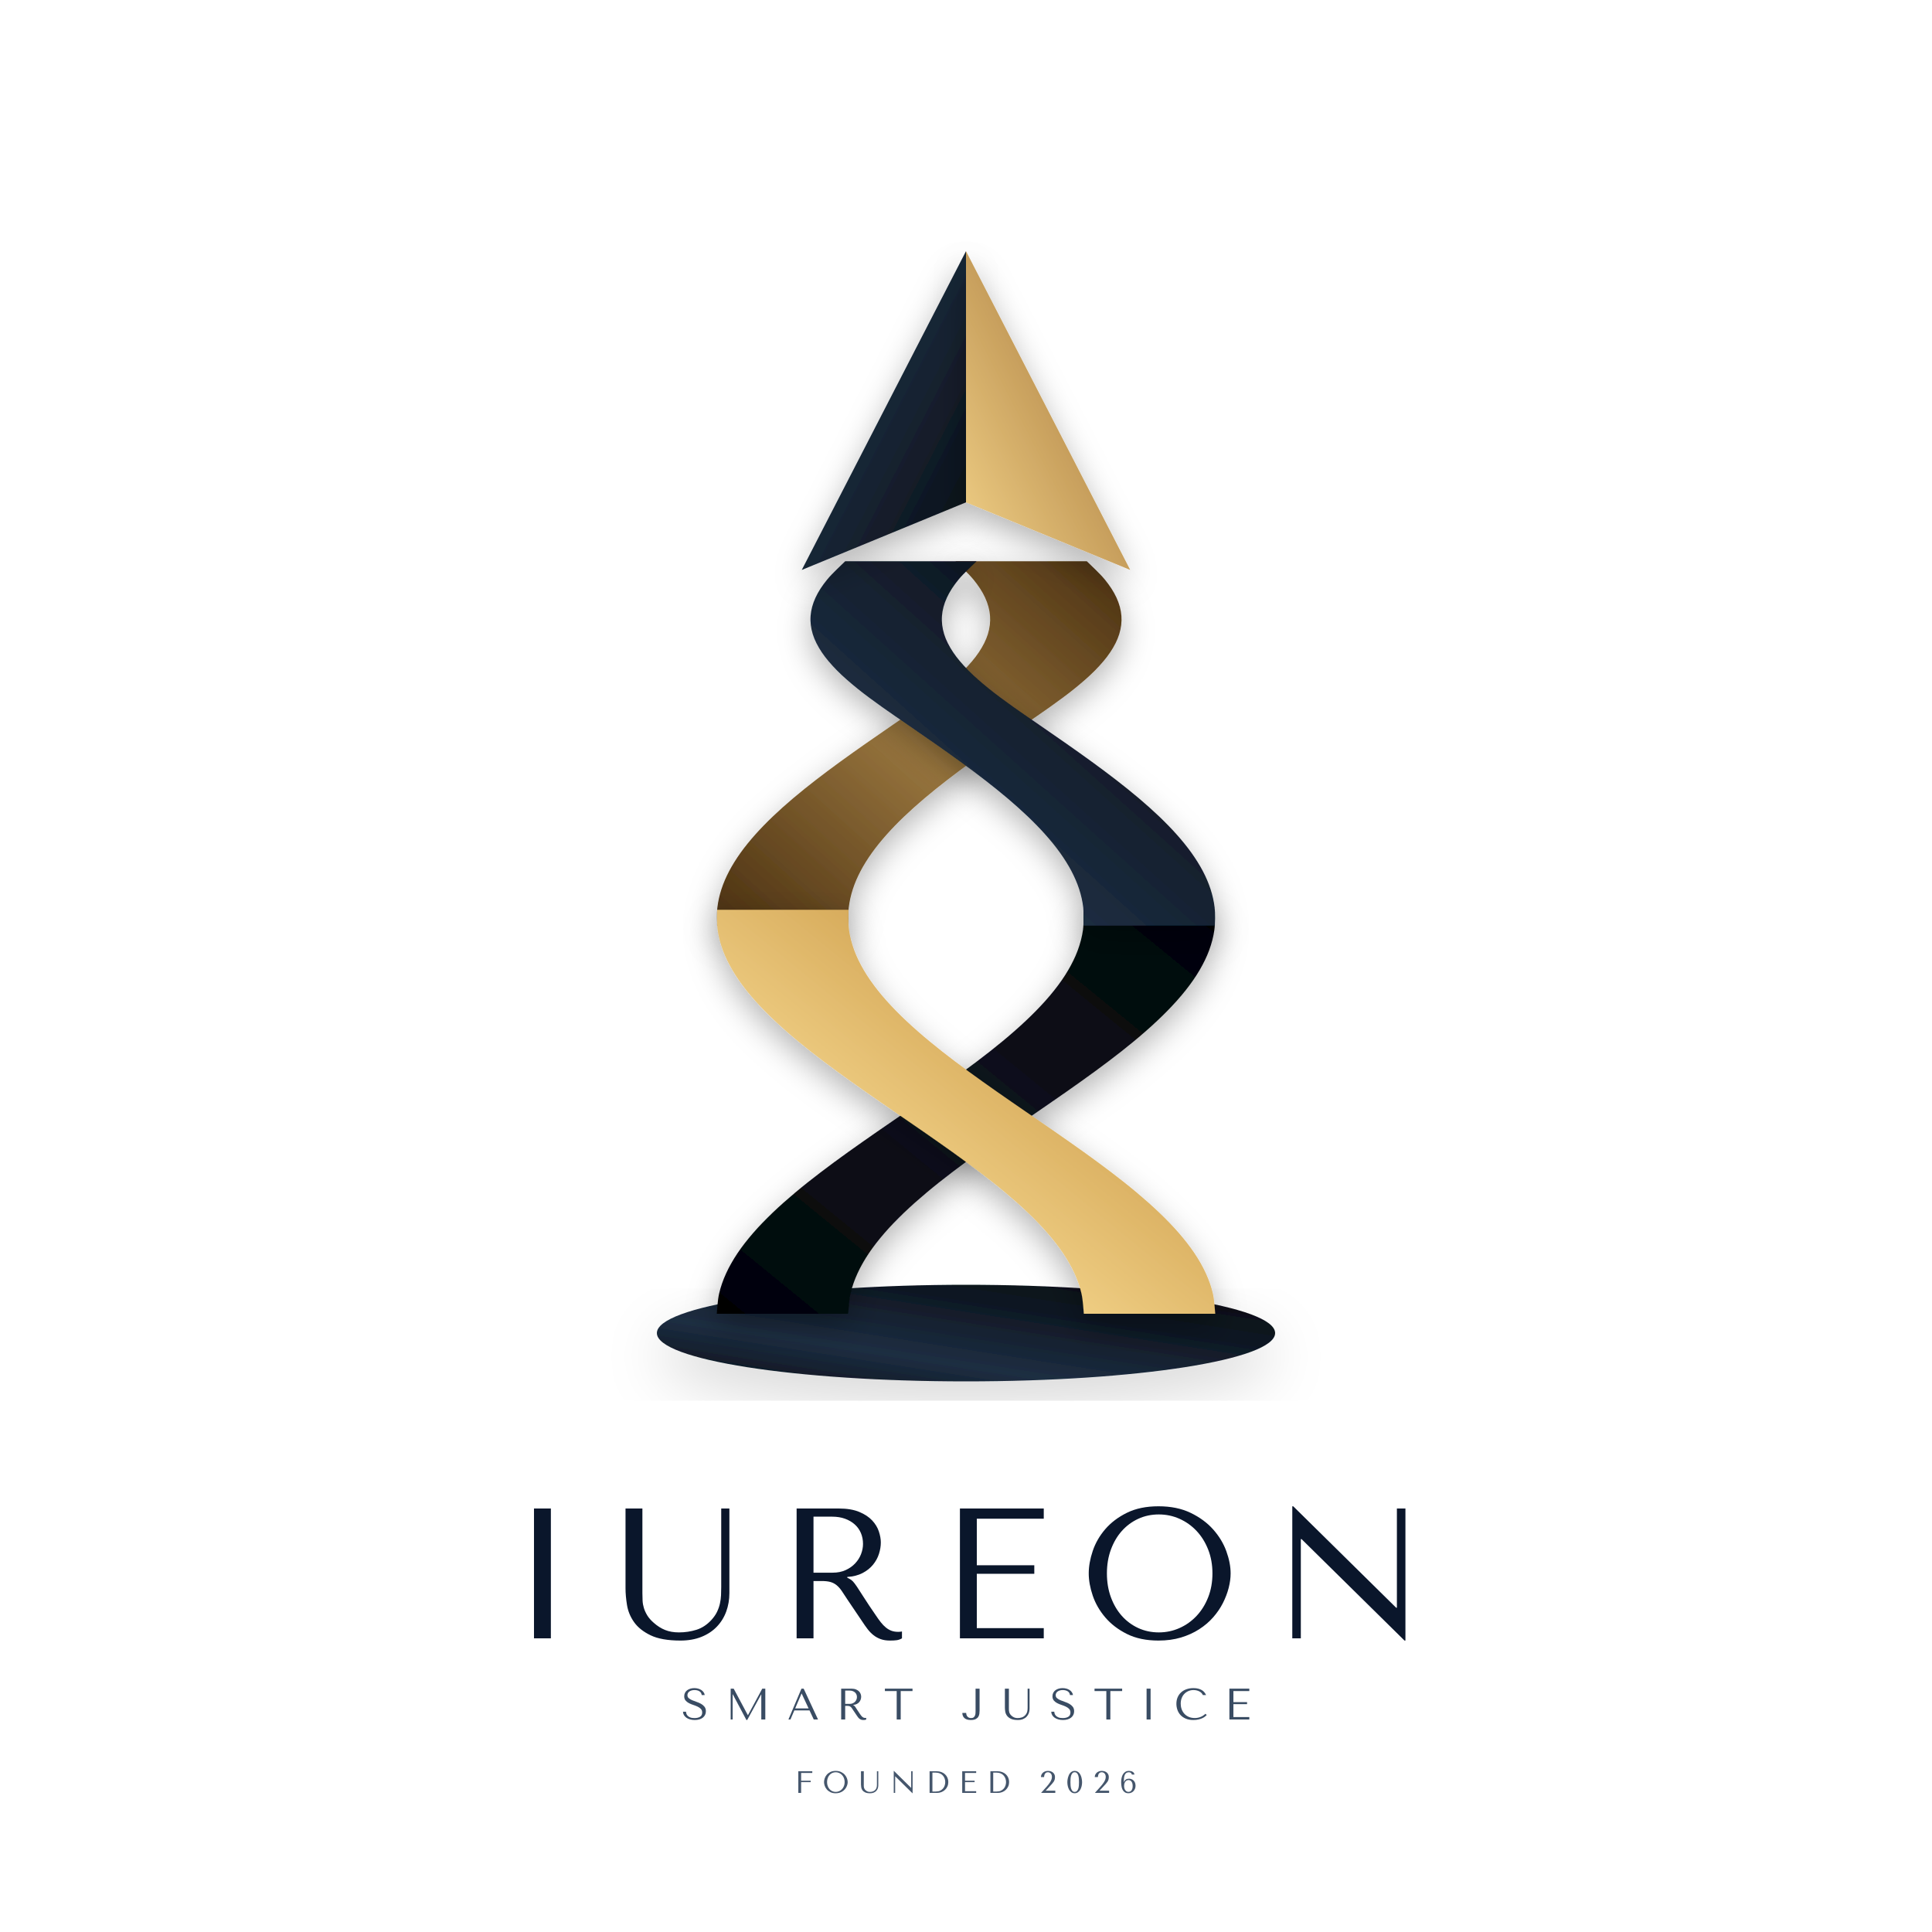
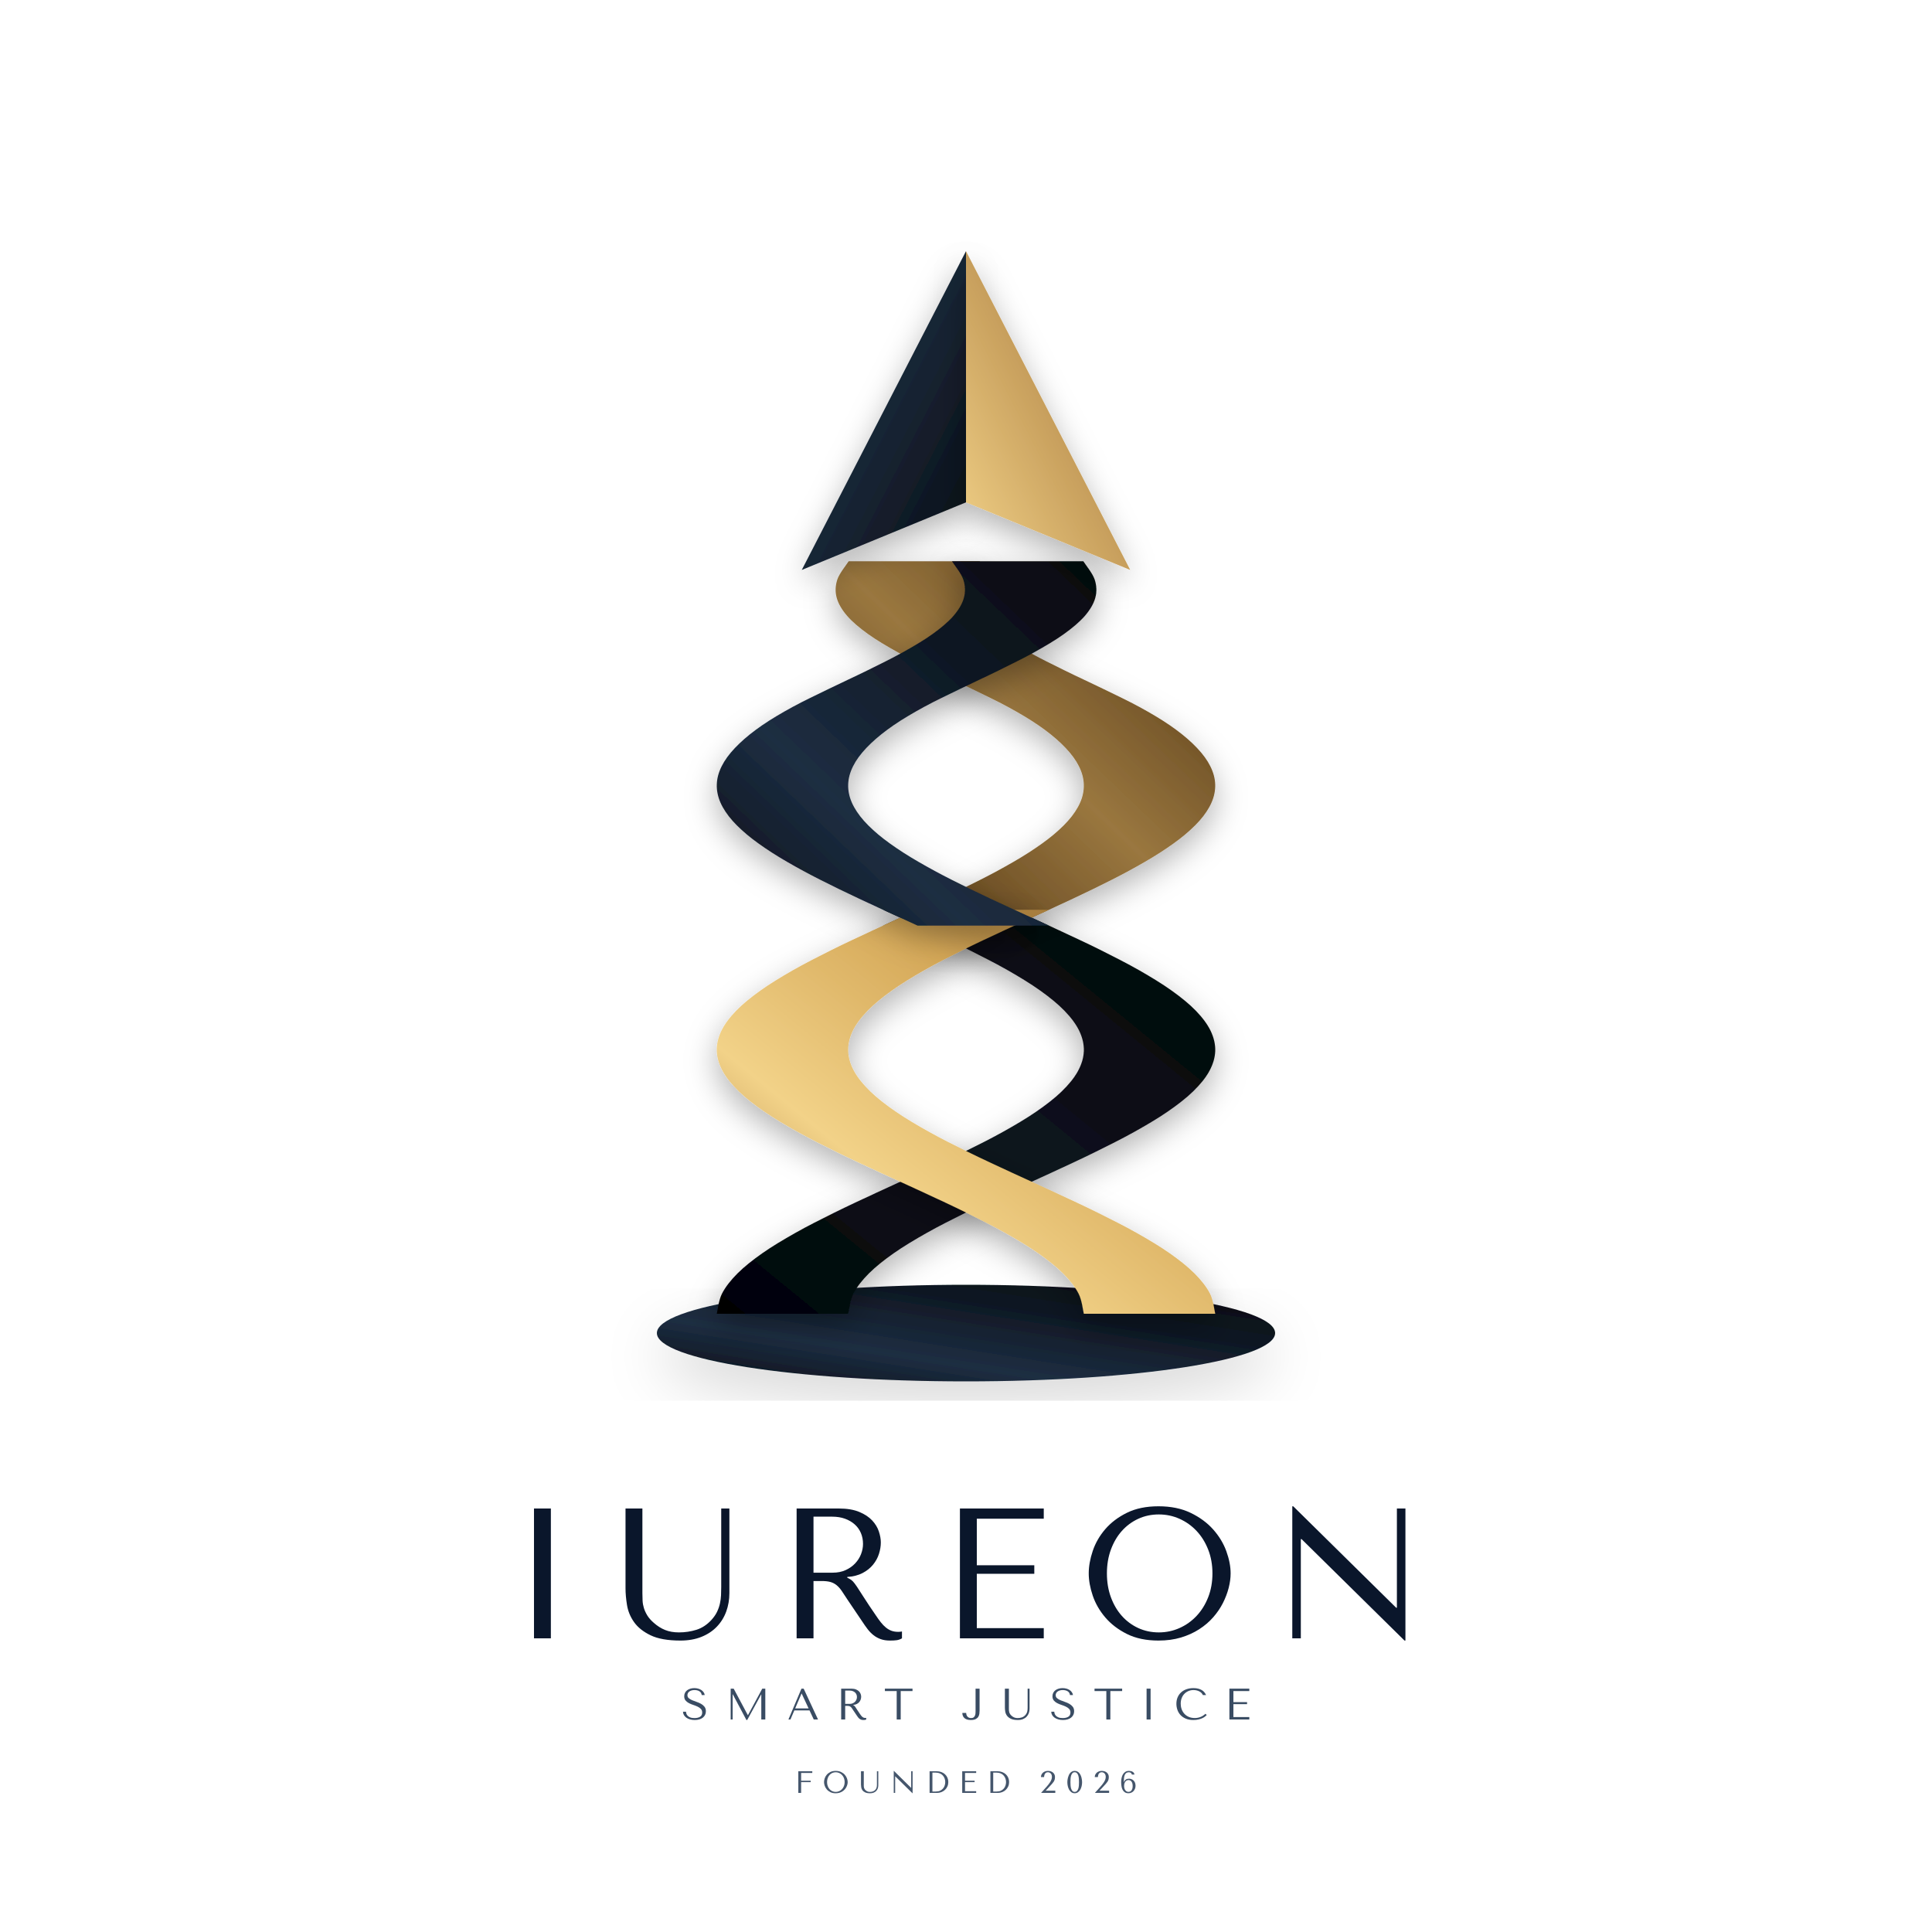
<svg xmlns="http://www.w3.org/2000/svg" viewBox="0 0 1000 1000" width="1000" height="1000" role="img" aria-label="Iureon">
  <defs>
    <linearGradient id="goldFront" x1="0%" y1="100%" x2="100%" y2="0%">
      <stop offset="0%" stop-color="#9C6B30" />
      <stop offset="33%" stop-color="#F2D288" />
      <stop offset="67%" stop-color="#D4A757" />
      <stop offset="100%" stop-color="#7A5222" />
    </linearGradient>
    <linearGradient id="goldBack" x1="0%" y1="100%" x2="100%" y2="0%">
      <stop offset="0%" stop-color="#4A3011" />
      <stop offset="50%" stop-color="#9A773F" />
      <stop offset="100%" stop-color="#4A3011" />
    </linearGradient>
    <linearGradient id="darkFront" x1="0%" y1="100%" x2="100%" y2="0%">
      <stop offset="0%" stop-color="#070C14" />
      <stop offset="33%" stop-color="#1D2E42" />
      <stop offset="67%" stop-color="#0F1824" />
      <stop offset="100%" stop-color="#05080D" />
    </linearGradient>
    <linearGradient id="darkBack" x1="0%" y1="100%" x2="100%" y2="0%">
      <stop offset="0%" stop-color="#020305" />
      <stop offset="50%" stop-color="#0C141F" />
      <stop offset="100%" stop-color="#020305" />
    </linearGradient>
    <linearGradient id="arrowDark" x1="100%" y1="100%" x2="0%" y2="0%">
      <stop offset="0%" stop-color="#070C14" />
      <stop offset="100%" stop-color="#2C4159" />
    </linearGradient>
    <linearGradient id="arrowGold" x1="0%" y1="100%" x2="100%" y2="0%">
      <stop offset="0%" stop-color="#F2D288" />
      <stop offset="100%" stop-color="#9C6B30" />
    </linearGradient>
    <filter id="sombra" x="-20%" y="-20%" width="140%" height="140%">
      <feDropShadow dx="0" dy="12" stdDeviation="15" flood-color="#000" flood-opacity="0.15" />
    </filter>
    <filter id="sombraChica" x="-20%" y="-20%" width="140%" height="140%">
      <feDropShadow dx="0" dy="6" stdDeviation="8" flood-color="#000" flood-opacity="0.3" />
    </filter>
  </defs>
  <ellipse cx="500" cy="690" rx="160" ry="25" fill="url(#darkFront)" filter="url(#sombra)" />
-   <path d="M 371 680 C 371.2 678.26, 371.41 673.03, 372.22 669.54 C 373.02 666.06, 374.24 662.58, 375.84 659.09 C 377.43 655.61, 379.43 652.12, 381.76 648.63 C 384.1 645.15, 386.83 641.66, 389.85 638.18 C 392.87 634.69, 396.26 631.21, 399.89 627.73 C 403.52 624.24, 407.48 620.75, 411.62 617.27 C 415.76 613.78, 420.19 610.3, 424.74 606.82 C 429.29 603.33, 434.08 599.85, 438.92 596.36 C 443.77 592.88, 448.79 589.39, 453.8 585.9 C 458.81 582.42, 463.93 578.94, 468.98 575.45 C 474.03 571.97, 479.13 568.48, 484.09 565 C 489.05 561.51, 494 558.02, 498.74 554.54 C 503.48 551.05, 508.15 547.57, 512.55 544.09 C 516.95 540.6, 521.21 537.12, 525.16 533.63 C 529.12 530.14, 532.86 526.66, 536.26 523.17 C 539.67 519.69, 542.8 516.21, 545.57 512.72 C 548.33 509.24, 550.78 505.75, 552.83 502.26 C 554.88 498.78, 556.58 495.3, 557.87 491.81 C 559.15 488.32, 560.06 484.84, 560.55 481.36 C 561.04 477.87, 560.77 472.64, 560.81 470.9 L 628.81 470.90  628.81 470.9 C 628.77 472.64, 629.04 477.87, 628.55 481.36 C 628.06 484.84, 627.15 488.32, 625.87 491.81 C 624.58 495.3, 622.88 498.78, 620.83 502.26 C 618.78 505.75, 616.33 509.24, 613.57 512.72 C 610.8 516.21, 607.67 519.69, 604.26 523.17 C 600.86 526.66, 597.12 530.14, 593.16 533.63 C 589.21 537.12, 584.95 540.6, 580.55 544.09 C 576.15 547.57, 571.48 551.05, 566.74 554.54 C 562 558.02, 557.05 561.51, 552.09 565 C 547.13 568.48, 542.03 571.97, 536.98 575.45 C 531.93 578.94, 526.81 582.42, 521.8 585.9 C 516.79 589.39, 511.77 592.88, 506.92 596.36 C 502.08 599.85, 497.29 603.33, 492.74 606.82 C 488.19 610.3, 483.76 613.78, 479.62 617.27 C 475.48 620.75, 471.52 624.24, 467.89 627.73 C 464.26 631.21, 460.87 634.69, 457.85 638.18 C 454.83 641.66, 452.1 645.15, 449.76 648.63 C 447.43 652.12, 445.43 655.61, 443.84 659.09 C 442.24 662.58, 441.02 666.06, 440.22 669.54 C 439.41 673.03, 439.2 678.26, 439 680 Z" fill="url(#darkBack)" filter="url(#sombraChica)" />
-   <path d="M 371.19 479.1 C 371.21 477.53, 370.94 472.81, 371.32 469.67 C 371.69 466.53, 372.4 463.38, 373.42 460.24 C 374.44 457.1, 375.8 453.95, 377.45 450.81 C 379.11 447.67, 381.09 444.52, 383.33 441.38 C 385.58 438.24, 388.14 435.09, 390.94 431.95 C 393.73 428.81, 396.82 425.66, 400.1 422.52 C 403.39 419.38, 406.94 416.23, 410.64 413.09 C 414.35 409.95, 418.29 406.8, 422.34 403.66 C 426.39 400.52, 430.64 397.37, 434.95 394.23 C 439.26 391.09, 443.72 387.94, 448.2 384.8 C 452.68 381.66, 457.28 378.51, 461.82 375.37 C 466.36 372.23, 471.07 369.08, 475.45 365.94 C 479.82 362.8, 484.19 359.65, 488.07 356.51 C 491.94 353.37, 495.61 350.22, 498.71 347.08 C 501.8 343.94, 504.53 340.79, 506.63 337.65 C 508.73 334.51, 510.35 331.36, 511.32 328.22 C 512.28 325.08, 512.68 321.93, 512.44 318.79 C 512.21 315.65, 511.34 312.5, 509.9 309.36 C 508.47 306.22, 506.39 303.07, 503.82 299.93 C 501.26 296.79, 496.07 292.07, 494.52 290.5 L 562.52 290.50  562.52 290.5 C 564.07 292.07, 569.26 296.79, 571.82 299.93 C 574.39 303.07, 576.47 306.22, 577.9 309.36 C 579.34 312.5, 580.21 315.65, 580.44 318.79 C 580.68 321.93, 580.28 325.08, 579.32 328.22 C 578.35 331.36, 576.73 334.51, 574.63 337.65 C 572.53 340.79, 569.8 343.94, 566.71 347.08 C 563.61 350.22, 559.94 353.37, 556.07 356.51 C 552.19 359.65, 547.82 362.8, 543.45 365.94 C 539.07 369.08, 534.36 372.23, 529.82 375.37 C 525.28 378.51, 520.68 381.66, 516.2 384.8 C 511.72 387.94, 507.26 391.09, 502.95 394.23 C 498.64 397.37, 494.39 400.52, 490.34 403.66 C 486.29 406.8, 482.35 409.95, 478.64 413.09 C 474.94 416.23, 471.39 419.38, 468.1 422.52 C 464.82 425.66, 461.73 428.81, 458.94 431.95 C 456.14 435.09, 453.58 438.24, 451.33 441.38 C 449.09 444.52, 447.11 447.67, 445.45 450.81 C 443.8 453.95, 442.44 457.1, 441.42 460.24 C 440.4 463.38, 439.69 466.53, 439.32 469.67 C 438.94 472.81, 439.21 477.53, 439.19 479.1 Z" fill="url(#goldBack)" filter="url(#sombraChica)" />
-   <path d="M 561 680 C 560.8 678.26, 560.59 673.03, 559.78 669.54 C 558.98 666.06, 557.76 662.58, 556.16 659.09 C 554.57 655.61, 552.57 652.12, 550.24 648.63 C 547.9 645.15, 545.17 641.66, 542.15 638.18 C 539.13 634.69, 535.74 631.21, 532.11 627.73 C 528.48 624.24, 524.52 620.75, 520.38 617.27 C 516.24 613.78, 511.81 610.3, 507.26 606.82 C 502.71 603.33, 497.92 599.85, 493.08 596.36 C 488.23 592.88, 483.21 589.39, 478.2 585.9 C 473.19 582.42, 468.07 578.94, 463.02 575.45 C 457.97 571.97, 452.87 568.48, 447.91 565 C 442.95 561.51, 438 558.02, 433.26 554.54 C 428.52 551.05, 423.85 547.57, 419.45 544.09 C 415.05 540.6, 410.79 537.12, 406.84 533.63 C 402.88 530.14, 399.14 526.66, 395.74 523.17 C 392.33 519.69, 389.2 516.21, 386.43 512.72 C 383.67 509.24, 381.22 505.75, 379.17 502.26 C 377.12 498.78, 375.42 495.3, 374.13 491.81 C 372.85 488.32, 371.94 484.84, 371.45 481.36 C 370.96 477.87, 371.23 472.64, 371.19 470.9 L 439.19 470.90  439.19 470.9 C 439.23 472.64, 438.96 477.87, 439.45 481.36 C 439.94 484.84, 440.85 488.32, 442.13 491.81 C 443.42 495.3, 445.12 498.78, 447.17 502.26 C 449.22 505.75, 451.67 509.24, 454.43 512.72 C 457.2 516.21, 460.33 519.69, 463.74 523.17 C 467.14 526.66, 470.88 530.14, 474.84 533.63 C 478.79 537.12, 483.05 540.6, 487.45 544.09 C 491.85 547.57, 496.52 551.05, 501.26 554.54 C 506 558.02, 510.95 561.51, 515.91 565 C 520.87 568.48, 525.97 571.97, 531.02 575.45 C 536.07 578.94, 541.19 582.42, 546.2 585.9 C 551.21 589.39, 556.23 592.88, 561.08 596.36 C 565.92 599.85, 570.71 603.33, 575.26 606.82 C 579.81 610.3, 584.24 613.78, 588.38 617.27 C 592.52 620.75, 596.48 624.24, 600.11 627.73 C 603.74 631.21, 607.13 634.69, 610.15 638.18 C 613.17 641.66, 615.9 645.15, 618.24 648.63 C 620.57 652.12, 622.57 655.61, 624.16 659.09 C 625.76 662.58, 626.98 666.06, 627.78 669.54 C 628.59 673.03, 628.8 678.26, 629 680 Z" fill="url(#goldFront)" filter="url(#sombraChica)" />
-   <path d="M 560.81 479.1 C 560.79 477.53, 561.06 472.81, 560.68 469.67 C 560.31 466.53, 559.6 463.38, 558.58 460.24 C 557.56 457.1, 556.2 453.95, 554.55 450.81 C 552.89 447.67, 550.91 444.52, 548.67 441.38 C 546.42 438.24, 543.86 435.09, 541.06 431.95 C 538.27 428.81, 535.18 425.66, 531.9 422.52 C 528.61 419.38, 525.06 416.23, 521.36 413.09 C 517.65 409.95, 513.71 406.8, 509.66 403.66 C 505.61 400.52, 501.36 397.37, 497.05 394.23 C 492.74 391.09, 488.28 387.94, 483.8 384.8 C 479.32 381.66, 474.72 378.51, 470.18 375.37 C 465.64 372.23, 460.93 369.08, 456.55 365.94 C 452.18 362.8, 447.81 359.65, 443.93 356.51 C 440.06 353.37, 436.39 350.22, 433.29 347.08 C 430.2 343.94, 427.47 340.79, 425.37 337.65 C 423.27 334.51, 421.65 331.36, 420.68 328.22 C 419.72 325.08, 419.32 321.93, 419.56 318.79 C 419.79 315.65, 420.66 312.5, 422.1 309.36 C 423.53 306.22, 425.61 303.07, 428.18 299.93 C 430.74 296.79, 435.93 292.07, 437.48 290.5 L 505.48 290.50  505.48 290.5 C 503.93 292.07, 498.74 296.79, 496.18 299.93 C 493.61 303.07, 491.53 306.22, 490.1 309.36 C 488.66 312.5, 487.79 315.65, 487.56 318.79 C 487.32 321.93, 487.72 325.08, 488.68 328.22 C 489.65 331.36, 491.27 334.51, 493.37 337.65 C 495.47 340.79, 498.2 343.94, 501.29 347.08 C 504.39 350.22, 508.06 353.37, 511.93 356.51 C 515.81 359.65, 520.18 362.8, 524.55 365.94 C 528.93 369.08, 533.64 372.23, 538.18 375.37 C 542.72 378.51, 547.32 381.66, 551.8 384.8 C 556.28 387.94, 560.74 391.09, 565.05 394.23 C 569.36 397.37, 573.61 400.52, 577.66 403.66 C 581.71 406.8, 585.65 409.95, 589.36 413.09 C 593.06 416.23, 596.61 419.38, 599.9 422.52 C 603.18 425.66, 606.27 428.81, 609.06 431.95 C 611.86 435.09, 614.42 438.24, 616.67 441.38 C 618.91 444.52, 620.89 447.67, 622.55 450.81 C 624.2 453.95, 625.56 457.1, 626.58 460.24 C 627.6 463.38, 628.31 466.53, 628.68 469.67 C 629.06 472.81, 628.79 477.53, 628.81 479.1 Z" fill="url(#darkFront)" filter="url(#sombraChica)" />
+   <path d="M 371 680 C 371.46 678.26, 371.94 673.03, 373.73 669.54 C 375.52 666.06, 378.28 662.58, 381.76 659.09 C 385.25 655.61, 389.67 652.12, 394.64 648.63 C 399.62 645.15, 405.44 641.66, 411.62 638.18 C 417.8 634.69, 424.69 631.21, 431.72 627.73 C 438.75 624.24, 446.32 620.75, 453.8 617.27 C 461.27 613.78, 469.08 610.3, 476.57 606.82 C 484.06 603.33, 491.67 599.85, 498.74 596.36 C 505.82 592.88, 512.77 589.39, 519.03 585.9 C 525.28 582.42, 531.19 578.94, 536.26 575.45 C 541.34 571.97, 545.86 568.48, 549.46 565 C 553.06 561.51, 555.94 558.02, 557.87 554.54 C 559.79 551.05, 560.86 547.57, 560.99 544.09 C 561.12 540.6, 560.31 537.12, 558.65 533.63 C 556.98 530.14, 554.35 526.66, 550.98 523.17 C 547.61 519.69, 543.31 516.21, 538.43 512.72 C 533.55 509.24, 527.82 505.75, 521.72 502.26 C 515.61 498.78, 508.78 495.3, 501.8 491.81 C 494.82 488.32, 487.29 484.84, 479.83 481.36 C 472.37 477.87, 460.85 472.64, 457.06 470.9 L 525.06 470.90  525.06 470.9 C 528.85 472.64, 540.37 477.87, 547.83 481.36 C 555.29 484.84, 562.82 488.32, 569.8 491.81 C 576.78 495.3, 583.61 498.78, 589.72 502.26 C 595.82 505.75, 601.55 509.24, 606.43 512.72 C 611.31 516.21, 615.61 519.69, 618.98 523.17 C 622.35 526.66, 624.98 530.14, 626.65 533.63 C 628.31 537.12, 629.12 540.6, 628.99 544.09 C 628.86 547.57, 627.79 551.05, 625.87 554.54 C 623.94 558.02, 621.06 561.51, 617.46 565 C 613.86 568.48, 609.34 571.97, 604.26 575.45 C 599.19 578.94, 593.28 582.42, 587.03 585.9 C 580.77 589.39, 573.82 592.88, 566.74 596.36 C 559.67 599.85, 552.06 603.33, 544.57 606.82 C 537.08 610.3, 529.27 613.78, 521.8 617.27 C 514.32 620.75, 506.75 624.24, 499.72 627.73 C 492.69 631.21, 485.8 634.69, 479.62 638.18 C 473.44 641.66, 467.62 645.15, 462.64 648.63 C 457.67 652.12, 453.25 655.61, 449.76 659.09 C 446.28 662.58, 443.52 666.06, 441.73 669.54 C 439.94 673.03, 439.46 678.26, 439 680 Z" fill="url(#darkBack)" filter="url(#sombraChica)" />
+   <path d="M 457.06 479.1 C 460.48 477.53, 470.85 472.81, 477.61 469.67 C 484.37 466.53, 491.2 463.38, 497.62 460.24 C 504.04 457.1, 510.36 453.95, 516.15 450.81 C 521.93 447.67, 527.45 444.52, 532.33 441.38 C 537.2 438.24, 541.66 435.09, 545.4 431.95 C 549.14 428.81, 552.33 425.66, 554.76 422.52 C 557.19 419.38, 558.96 416.23, 559.97 413.09 C 560.97 409.95, 561.24 406.8, 560.77 403.66 C 560.3 400.52, 559.06 397.37, 557.14 394.23 C 555.22 391.09, 552.53 387.94, 549.25 384.8 C 545.97 381.66, 542.03 378.51, 537.46 375.37 C 532.88 372.23, 527.55 369.08, 521.8 365.94 C 516.04 362.8, 509.34 359.65, 502.91 356.51 C 496.48 353.37, 489.56 350.22, 483.2 347.08 C 476.84 343.94, 470.38 340.79, 464.75 337.65 C 459.11 334.51, 453.74 331.36, 449.37 328.22 C 444.99 325.08, 441.21 321.93, 438.49 318.79 C 435.78 315.65, 433.91 312.5, 433.06 309.36 C 432.21 306.22, 432.38 303.07, 433.41 299.93 C 434.45 296.79, 438.3 292.07, 439.28 290.5 L 507.28 290.50  507.28 290.5 C 506.3 292.07, 502.45 296.79, 501.41 299.93 C 500.38 303.07, 500.21 306.22, 501.06 309.36 C 501.91 312.5, 503.78 315.65, 506.49 318.79 C 509.21 321.93, 512.99 325.08, 517.37 328.22 C 521.74 331.36, 527.11 334.51, 532.75 337.65 C 538.38 340.79, 544.84 343.94, 551.2 347.08 C 557.56 350.22, 564.48 353.37, 570.91 356.51 C 577.34 359.65, 584.04 362.8, 589.8 365.94 C 595.55 369.08, 600.88 372.23, 605.46 375.37 C 610.03 378.51, 613.97 381.66, 617.25 384.8 C 620.53 387.94, 623.22 391.09, 625.14 394.23 C 627.06 397.37, 628.3 400.52, 628.77 403.66 C 629.24 406.8, 628.97 409.95, 627.97 413.09 C 626.96 416.23, 625.19 419.38, 622.76 422.52 C 620.33 425.66, 617.14 428.81, 613.4 431.95 C 609.66 435.09, 605.2 438.24, 600.33 441.38 C 595.45 444.52, 589.93 447.67, 584.15 450.81 C 578.36 453.95, 572.04 457.1, 565.62 460.24 C 559.2 463.38, 552.37 466.53, 545.61 469.67 C 538.85 472.81, 528.48 477.53, 525.06 479.1 Z" fill="url(#goldBack)" filter="url(#sombraChica)" />
+   <path d="M 561 680 C 560.54 678.26, 560.06 673.03, 558.27 669.54 C 556.48 666.06, 553.72 662.58, 550.24 659.09 C 546.75 655.61, 542.33 652.12, 537.36 648.63 C 532.38 645.15, 526.56 641.66, 520.38 638.18 C 514.2 634.69, 507.31 631.21, 500.28 627.73 C 493.25 624.24, 485.68 620.75, 478.2 617.27 C 470.73 613.78, 462.92 610.3, 455.43 606.82 C 447.94 603.33, 440.33 599.85, 433.26 596.36 C 426.18 592.88, 419.23 589.39, 412.97 585.9 C 406.72 582.42, 400.81 578.94, 395.74 575.45 C 390.66 571.97, 386.14 568.48, 382.54 565 C 378.94 561.51, 376.06 558.02, 374.13 554.54 C 372.21 551.05, 371.14 547.57, 371.01 544.09 C 370.88 540.6, 371.69 537.12, 373.35 533.63 C 375.02 530.14, 377.65 526.66, 381.02 523.17 C 384.39 519.69, 388.69 516.21, 393.57 512.72 C 398.45 509.24, 404.18 505.75, 410.28 502.26 C 416.39 498.78, 423.22 495.3, 430.2 491.81 C 437.18 488.32, 444.71 484.84, 452.17 481.36 C 459.63 477.87, 471.15 472.64, 474.94 470.9 L 542.94 470.90  542.94 470.9 C 539.15 472.64, 527.63 477.87, 520.17 481.36 C 512.71 484.84, 505.18 488.32, 498.2 491.81 C 491.22 495.3, 484.39 498.78, 478.28 502.26 C 472.18 505.75, 466.45 509.24, 461.57 512.72 C 456.69 516.21, 452.39 519.69, 449.02 523.17 C 445.65 526.66, 443.02 530.14, 441.35 533.63 C 439.69 537.12, 438.88 540.6, 439.01 544.09 C 439.14 547.57, 440.21 551.05, 442.13 554.54 C 444.06 558.02, 446.94 561.51, 450.54 565 C 454.14 568.48, 458.66 571.97, 463.74 575.45 C 468.81 578.94, 474.72 582.42, 480.97 585.9 C 487.23 589.39, 494.18 592.88, 501.26 596.36 C 508.33 599.85, 515.94 603.33, 523.43 606.82 C 530.92 610.3, 538.73 613.78, 546.2 617.27 C 553.68 620.75, 561.25 624.24, 568.28 627.73 C 575.31 631.21, 582.2 634.69, 588.38 638.18 C 594.56 641.66, 600.38 645.15, 605.36 648.63 C 610.33 652.12, 614.75 655.61, 618.24 659.09 C 621.72 662.58, 624.48 666.06, 626.27 669.54 C 628.06 673.03, 628.54 678.26, 629 680 Z" fill="url(#goldFront)" filter="url(#sombraChica)" />
+   <path d="M 474.94 479.1 C 471.52 477.53, 461.15 472.81, 454.39 469.67 C 447.63 466.53, 440.8 463.38, 434.38 460.24 C 427.96 457.1, 421.64 453.95, 415.85 450.81 C 410.07 447.67, 404.55 444.52, 399.67 441.38 C 394.8 438.24, 390.34 435.09, 386.6 431.95 C 382.86 428.81, 379.67 425.66, 377.24 422.52 C 374.81 419.38, 373.04 416.23, 372.03 413.09 C 371.03 409.95, 370.76 406.8, 371.23 403.66 C 371.7 400.52, 372.94 397.37, 374.86 394.23 C 376.78 391.09, 379.47 387.94, 382.75 384.8 C 386.03 381.66, 389.97 378.51, 394.54 375.37 C 399.12 372.23, 404.45 369.08, 410.2 365.94 C 415.96 362.8, 422.66 359.65, 429.09 356.51 C 435.52 353.37, 442.44 350.22, 448.8 347.08 C 455.16 343.94, 461.62 340.79, 467.25 337.65 C 472.89 334.51, 478.26 331.36, 482.63 328.22 C 487.01 325.08, 490.79 321.93, 493.51 318.79 C 496.22 315.65, 498.09 312.5, 498.94 309.36 C 499.79 306.22, 499.62 303.07, 498.59 299.93 C 497.55 296.79, 493.7 292.07, 492.72 290.5 L 560.72 290.50  560.72 290.5 C 561.7 292.07, 565.55 296.79, 566.59 299.93 C 567.62 303.07, 567.79 306.22, 566.94 309.36 C 566.09 312.5, 564.22 315.65, 561.51 318.79 C 558.79 321.93, 555.01 325.08, 550.63 328.22 C 546.26 331.36, 540.89 334.51, 535.25 337.65 C 529.62 340.79, 523.16 343.94, 516.8 347.08 C 510.44 350.22, 503.52 353.37, 497.09 356.51 C 490.66 359.65, 483.96 362.8, 478.2 365.94 C 472.45 369.08, 467.12 372.23, 462.54 375.37 C 457.97 378.51, 454.03 381.66, 450.75 384.8 C 447.47 387.94, 444.78 391.09, 442.86 394.23 C 440.94 397.37, 439.7 400.52, 439.23 403.66 C 438.76 406.8, 439.03 409.95, 440.03 413.09 C 441.04 416.23, 442.81 419.38, 445.24 422.52 C 447.67 425.66, 450.86 428.81, 454.6 431.95 C 458.34 435.09, 462.8 438.24, 467.67 441.38 C 472.55 444.52, 478.07 447.67, 483.85 450.81 C 489.64 453.95, 495.96 457.1, 502.38 460.24 C 508.8 463.38, 515.63 466.53, 522.39 469.67 C 529.15 472.81, 539.52 477.53, 542.94 479.1 Z" fill="url(#darkFront)" filter="url(#sombraChica)" />
  <path d="M 500 130 L 415 295 L 500 260 Z" fill="url(#arrowDark)" filter="url(#sombraChica)" />
  <path d="M 500 130 L 585 295 L 500 260 Z" fill="url(#arrowGold)" filter="url(#sombraChica)" />
  <g transform="translate(261.032 848) scale(2.4)" fill="#0A162B">
    <g transform="translate(0.00 0) scale(0.04 -0.04)">
      <path d="M160 700V0H251V700Z" />
    </g>
    <g transform="translate(22.94 0) scale(0.04 -0.04)">
      <path d="M80 700V270Q80 229 88.0 179.5Q96 130 126.0 87.5Q156 45 215.0 16.5Q274 -12 376 -12Q440 -12 489.5 8.0Q539 28 572.5 63.0Q606 98 623.0 144.5Q640 191 640 244V700H596V277Q596 255 595.0 232.5Q594 210 589.0 187.5Q584 165 573.5 143.0Q563 121 543 99Q507 60 462.0 46.0Q417 32 368 32Q326 32 293.5 45.0Q261 58 232 84Q209 104 197.0 124.0Q185 144 179.0 163.5Q173 183 172.0 203.0Q171 223 171 243V700Z" />
    </g>
    <g transform="translate(58.24 0) scale(0.04 -0.04)">
      <path d="M120 700V0H211V309H255Q283 309 301.5 304.0Q320 299 335.0 287.0Q350 275 363.0 256.0Q376 237 394 209L473 92Q488 69 502.5 50.0Q517 31 534.0 17.5Q551 4 572.5 -4.0Q594 -12 624 -12Q646 -12 660.0 -10.0Q674 -8 688 0V37Q683 36 678.0 35.5Q673 35 668 35Q647 35 631.0 41.0Q615 47 601.0 58.5Q587 70 574.0 86.5Q561 103 547 124Q505 185 482.0 221.5Q459 258 445.5 278.0Q432 298 423.5 307.0Q415 316 403 322L393 327V331Q441 334 475.5 352.0Q510 370 532.0 397.0Q554 424 564.0 455.5Q574 487 574 517Q574 544 563.5 576.0Q553 608 527.5 635.5Q502 663 458.0 681.5Q414 700 347 700ZM211 656H312Q350 656 380.5 645.0Q411 634 433.0 614.5Q455 595 466.5 568.0Q478 541 478 509Q478 482 467.5 454.5Q457 427 436.0 404.5Q415 382 384.5 368.0Q354 354 314 354H211Z" />
    </g>
    <g transform="translate(93.46 0) scale(0.04 -0.04)">
      <path d="M120 700V0H572V55H211V348H521V394H211V645H572V700Z" />
    </g>
    <g transform="translate(124.04 0) scale(0.04 -0.04)">
      <path d="M50 350Q50 294 71.5 230.5Q93 167 139.0 113.0Q185 59 256.0 23.5Q327 -12 426 -12Q493 -12 547.5 4.5Q602 21 645.5 49.0Q689 77 721.0 113.5Q753 150 773.5 190.5Q794 231 804.5 272.0Q815 313 815 350Q815 406 792.0 469.5Q769 533 721.0 587.0Q673 641 599.5 676.5Q526 712 426 712Q327 712 256.0 677.0Q185 642 139.0 588.5Q93 535 71.5 471.0Q50 407 50 350ZM148 350Q148 420 169.5 478.5Q191 537 228.5 579.0Q266 621 317.0 644.5Q368 668 428 668Q487 668 539.5 644.5Q592 621 631.5 579.0Q671 537 694.0 478.5Q717 420 717 350Q717 280 694.0 221.5Q671 163 631.5 121.0Q592 79 539.5 55.5Q487 32 428 32Q368 32 317.0 55.5Q266 79 228.5 121.0Q191 163 169.5 221.5Q148 280 148 350Z" />
    </g>
    <g transform="translate(165.14 0) scale(0.04 -0.04)">
      <path d="M684 700V165H680L125 712H120V0H166V535H170L725 -12H730V700Z" />
    </g>
  </g>
  <g transform="translate(352.6645 890) scale(1.9)" fill="#243852" opacity="0.9">
    <g transform="translate(0.00 0) scale(0.012 -0.012)">
      <path d="M37 177Q39 134 59.5 99.0Q80 64 115.5 39.5Q151 15 199.0 1.5Q247 -12 304 -12Q362 -12 408.5 2.0Q455 16 488.0 42.0Q521 68 539.0 105.0Q557 142 557 187Q557 249 526.0 288.5Q495 328 448.5 354.5Q402 381 347.5 399.0Q293 417 246.5 437.0Q200 457 169.0 483.0Q138 509 138 552Q138 576 148.5 597.0Q159 618 179.5 633.5Q200 649 230.0 658.5Q260 668 299 668Q364 668 409.5 640.5Q455 613 463 554H531Q525 591 504.0 620.5Q483 650 451.0 670.5Q419 691 378.5 701.5Q338 712 294 712Q248 712 206.5 700.0Q165 688 133.5 665.0Q102 642 83.5 607.0Q65 572 65 527Q65 468 95.0 432.0Q125 396 170.5 372.0Q216 348 269.0 331.0Q322 314 367.5 292.5Q413 271 443.0 240.0Q473 209 473 157Q473 92 425.5 62.0Q378 32 299 32Q236 32 198.0 48.5Q160 65 140.0 88.0Q120 111 113.0 135.5Q106 160 105 177Z" />
    </g>
    <g transform="translate(12.00 0) scale(0.012 -0.012)">
      <path d="M188 700H120V0H164V571H168L477 -12H495L811 567H815V0H906V700H837L513 99H509Z" />
    </g>
    <g transform="translate(28.81 0) scale(0.012 -0.012)">
      <path d="M509 206 605 0H702L376 700H326L30 0H76L164 206ZM488 251H183L327 588H331Z" />
    </g>
    <g transform="translate(42.10 0) scale(0.012 -0.012)">
      <path d="M120 700V0H211V309H255Q283 309 301.5 304.0Q320 299 335.0 287.0Q350 275 363.0 256.0Q376 237 394 209L473 92Q488 69 502.5 50.0Q517 31 534.0 17.5Q551 4 572.5 -4.0Q594 -12 624 -12Q646 -12 660.0 -10.0Q674 -8 688 0V37Q683 36 678.0 35.5Q673 35 668 35Q647 35 631.0 41.0Q615 47 601.0 58.5Q587 70 574.0 86.5Q561 103 547 124Q505 185 482.0 221.5Q459 258 445.5 278.0Q432 298 423.5 307.0Q415 316 403 322L393 327V331Q441 334 475.5 352.0Q510 370 532.0 397.0Q554 424 564.0 455.5Q574 487 574 517Q574 544 563.5 576.0Q553 608 527.5 635.5Q502 663 458.0 681.5Q414 700 347 700ZM211 656H312Q350 656 380.5 645.0Q411 634 433.0 614.5Q455 595 466.5 568.0Q478 541 478 509Q478 482 467.5 454.5Q457 427 436.0 404.5Q415 382 384.5 368.0Q354 354 314 354H211Z" />
    </g>
    <g transform="translate(55.21 0) scale(0.012 -0.012)">
      <path d="M379 0V645H647V700H20V645H288V0Z" />
    </g>
    <g transform="translate(76.42 0) scale(0.012 -0.012)">
      <path d="M311 700V195Q311 171 309.5 142.5Q308 114 298.0 89.5Q288 65 267.5 48.5Q247 32 209 32Q176 32 154.5 44.0Q133 56 120.5 74.0Q108 92 102.5 112.5Q97 133 97 149H10Q12 72 60.0 30.0Q108 -12 204 -12Q273 -12 313.0 8.5Q353 29 372.5 60.5Q392 92 397.0 129.0Q402 166 402 198V700Z" />
    </g>
    <g transform="translate(87.18 0) scale(0.012 -0.012)">
      <path d="M80 700V270Q80 229 88.0 179.5Q96 130 126.0 87.5Q156 45 215.0 16.5Q274 -12 376 -12Q440 -12 489.5 8.0Q539 28 572.5 63.0Q606 98 623.0 144.5Q640 191 640 244V700H596V277Q596 255 595.0 232.5Q594 210 589.0 187.5Q584 165 573.5 143.0Q563 121 543 99Q507 60 462.0 46.0Q417 32 368 32Q326 32 293.5 45.0Q261 58 232 84Q209 104 197.0 124.0Q185 144 179.0 163.5Q173 183 172.0 203.0Q171 223 171 243V700Z" />
    </g>
    <g transform="translate(100.32 0) scale(0.012 -0.012)">
      <path d="M37 177Q39 134 59.5 99.0Q80 64 115.5 39.5Q151 15 199.0 1.5Q247 -12 304 -12Q362 -12 408.5 2.0Q455 16 488.0 42.0Q521 68 539.0 105.0Q557 142 557 187Q557 249 526.0 288.5Q495 328 448.5 354.5Q402 381 347.5 399.0Q293 417 246.5 437.0Q200 457 169.0 483.0Q138 509 138 552Q138 576 148.5 597.0Q159 618 179.5 633.5Q200 649 230.0 658.5Q260 668 299 668Q364 668 409.5 640.5Q455 613 463 554H531Q525 591 504.0 620.5Q483 650 451.0 670.5Q419 691 378.5 701.5Q338 712 294 712Q248 712 206.5 700.0Q165 688 133.5 665.0Q102 642 83.5 607.0Q65 572 65 527Q65 468 95.0 432.0Q125 396 170.5 372.0Q216 348 269.0 331.0Q322 314 367.5 292.5Q413 271 443.0 240.0Q473 209 473 157Q473 92 425.5 62.0Q378 32 299 32Q236 32 198.0 48.5Q160 65 140.0 88.0Q120 111 113.0 135.5Q106 160 105 177Z" />
    </g>
    <g transform="translate(112.32 0) scale(0.012 -0.012)">
      <path d="M379 0V645H647V700H20V645H288V0Z" />
    </g>
    <g transform="translate(124.82 0) scale(0.012 -0.012)">
      <path d="M160 700V0H251V700Z" />
    </g>
    <g transform="translate(134.26 0) scale(0.012 -0.012)">
      <path d="M709 129Q607 33 467 33Q389 33 329.0 60.0Q269 87 229.0 132.0Q189 177 168.5 236.0Q148 295 148 359Q148 427 169.5 483.5Q191 540 230.0 581.0Q269 622 322.5 645.0Q376 668 439 668Q482 668 517.5 658.0Q553 648 580.5 632.0Q608 616 625.5 595.5Q643 575 650 554H724Q709 588 685.5 617.0Q662 646 627.0 667.0Q592 688 545.0 700.0Q498 712 438 712Q351 712 279.5 687.0Q208 662 157.0 615.5Q106 569 78.0 503.5Q50 438 50 357Q50 287 72.5 220.5Q95 154 142.0 102.5Q189 51 262.0 19.5Q335 -12 436 -12Q500 -12 550.5 0.0Q601 12 638.5 29.5Q676 47 701.0 67.0Q726 87 739 102Z" />
    </g>
    <g transform="translate(147.86 0) scale(0.012 -0.012)">
      <path d="M120 700V0H572V55H211V348H521V394H211V645H572V700Z" />
    </g>
  </g>
  <g transform="translate(411.288 928) scale(1.6)" fill="#243852" opacity="0.85">
    <g transform="translate(0.00 0) scale(0.01 -0.01)">
      <path d="M120 700V0H211V348H521V394H211V645H572V700Z" />
    </g>
    <g transform="translate(9.02 0) scale(0.01 -0.01)">
      <path d="M50 350Q50 294 71.5 230.5Q93 167 139.0 113.0Q185 59 256.0 23.5Q327 -12 426 -12Q493 -12 547.5 4.5Q602 21 645.5 49.0Q689 77 721.0 113.5Q753 150 773.5 190.5Q794 231 804.5 272.0Q815 313 815 350Q815 406 792.0 469.5Q769 533 721.0 587.0Q673 641 599.5 676.5Q526 712 426 712Q327 712 256.0 677.0Q185 642 139.0 588.5Q93 535 71.5 471.0Q50 407 50 350ZM148 350Q148 420 169.5 478.5Q191 537 228.5 579.0Q266 621 317.0 644.5Q368 668 428 668Q487 668 539.5 644.5Q592 621 631.5 579.0Q671 537 694.0 478.5Q717 420 717 350Q717 280 694.0 221.5Q671 163 631.5 121.0Q592 79 539.5 55.5Q487 32 428 32Q368 32 317.0 55.5Q266 79 228.5 121.0Q191 163 169.5 221.5Q148 280 148 350Z" />
    </g>
    <g transform="translate(20.67 0) scale(0.01 -0.01)">
      <path d="M80 700V270Q80 229 88.0 179.5Q96 130 126.0 87.5Q156 45 215.0 16.5Q274 -12 376 -12Q440 -12 489.5 8.0Q539 28 572.5 63.0Q606 98 623.0 144.5Q640 191 640 244V700H596V277Q596 255 595.0 232.5Q594 210 589.0 187.5Q584 165 573.5 143.0Q563 121 543 99Q507 60 462.0 46.0Q417 32 368 32Q326 32 293.5 45.0Q261 58 232 84Q209 104 197.0 124.0Q185 144 179.0 163.5Q173 183 172.0 203.0Q171 223 171 243V700Z" />
    </g>
    <g transform="translate(30.87 0) scale(0.01 -0.01)">
      <path d="M684 700V165H680L125 712H120V0H166V535H170L725 -12H730V700Z" />
    </g>
    <g transform="translate(42.37 0) scale(0.01 -0.01)">
      <path d="M130 0V700H360Q443 700 512.0 673.5Q581 647 630.5 600.5Q680 554 707.5 490.0Q735 426 735 352Q735 275 706.5 210.5Q678 146 628.5 99.0Q579 52 513.0 26.0Q447 0 372 0ZM221 44H331Q413 44 470.5 71.5Q528 99 565.0 143.0Q602 187 619.0 241.5Q636 296 636 350Q636 410 616.0 465.5Q596 521 557.5 563.5Q519 606 462.0 631.0Q405 656 331 656H221Z" />
    </g>
    <g transform="translate(53.02 0) scale(0.01 -0.01)">
      <path d="M120 700V0H572V55H211V348H521V394H211V645H572V700Z" />
    </g>
    <g transform="translate(62.04 0) scale(0.01 -0.01)">
      <path d="M130 0V700H360Q443 700 512.0 673.5Q581 647 630.5 600.5Q680 554 707.5 490.0Q735 426 735 352Q735 275 706.5 210.5Q678 146 628.5 99.0Q579 52 513.0 26.0Q447 0 372 0ZM221 44H331Q413 44 470.5 71.5Q528 99 565.0 143.0Q602 187 619.0 241.5Q636 296 636 350Q636 410 616.0 465.5Q596 521 557.5 563.5Q519 606 462.0 631.0Q405 656 331 656H221Z" />
    </g>
    <g transform="translate(79.19 0) scale(0.01 -0.01)">
      <path d="M514 0H54L243 211Q268 241 296.5 276.0Q325 311 349.0 350.0Q373 389 389.0 431.0Q405 473 405 517Q405 586 368.5 627.0Q332 668 275 668Q241 668 218.5 655.0Q196 642 181.5 620.5Q167 599 160.0 570.5Q153 542 150 511H50Q50 553 67.0 590.0Q84 627 114.5 654.0Q145 681 186.0 696.5Q227 712 275 712Q329 712 372.0 696.5Q415 681 444.0 654.0Q473 627 488.5 591.5Q504 556 504 517Q504 468 494.5 433.0Q485 398 464.5 365.5Q444 333 411.5 297.0Q379 261 333 211L203 72H514Z" />
    </g>
    <g transform="translate(87.63 0) scale(0.01 -0.01)">
      <path d="M60 348Q60 377 64.5 415.5Q69 454 79.5 494.5Q90 535 107.5 574.0Q125 613 151.0 643.5Q177 674 213.0 693.0Q249 712 297 712Q345 712 381.5 693.0Q418 674 444.5 643.5Q471 613 489.0 574.0Q507 535 517.5 494.5Q528 454 532.5 415.5Q537 377 537 348Q537 285 523.0 221.5Q509 158 479.5 106.0Q450 54 404.5 21.5Q359 -11 297 -11Q235 -11 190.5 21.5Q146 54 117.0 106.0Q88 158 74.0 221.5Q60 285 60 348ZM160 348Q160 297 164.0 241.0Q168 185 182.5 139.0Q197 93 224.0 63.0Q251 33 297 33Q344 33 372.0 63.0Q400 93 414.5 139.0Q429 185 433.0 241.0Q437 297 437 348Q437 400 433.0 457.0Q429 514 414.5 560.5Q400 607 372.0 637.5Q344 668 297 668Q251 668 224.0 637.5Q197 607 182.5 560.5Q168 514 164.0 457.0Q160 400 160 348Z" />
    </g>
    <g transform="translate(96.60 0) scale(0.01 -0.01)">
      <path d="M514 0H54L243 211Q268 241 296.5 276.0Q325 311 349.0 350.0Q373 389 389.0 431.0Q405 473 405 517Q405 586 368.5 627.0Q332 668 275 668Q241 668 218.5 655.0Q196 642 181.5 620.5Q167 599 160.0 570.5Q153 542 150 511H50Q50 553 67.0 590.0Q84 627 114.5 654.0Q145 681 186.0 696.5Q227 712 275 712Q329 712 372.0 696.5Q415 681 444.0 654.0Q473 627 488.5 591.5Q504 556 504 517Q504 468 494.5 433.0Q485 398 464.5 365.5Q444 333 411.5 297.0Q379 261 333 211L203 72H514Z" />
    </g>
    <g transform="translate(105.04 0) scale(0.01 -0.01)">
      <path d="M490 594Q486 625 470.0 647.5Q454 670 430.0 684.0Q406 698 376.0 705.0Q346 712 313 712Q244 712 196.0 681.5Q148 651 117.5 600.5Q87 550 73.5 485.0Q60 420 60 352Q60 288 69.0 223.5Q78 159 103.5 107.0Q129 55 175.5 22.0Q222 -11 296 -11Q347 -11 389.0 8.0Q431 27 461.0 60.0Q491 93 508.0 137.0Q525 181 525 231Q525 291 506.0 334.0Q487 377 457.0 405.0Q427 433 389.5 446.5Q352 460 315 460Q253 460 215.5 435.0Q178 410 161 376L149 353H145Q145 423 151.5 481.0Q158 539 176.0 580.5Q194 622 226.0 645.0Q258 668 308 668Q346 668 373.0 648.5Q400 629 406 594ZM155 224Q155 276 168.0 312.5Q181 349 201.5 371.5Q222 394 247.0 404.5Q272 415 297 415Q319 415 343.0 406.0Q367 397 387.0 375.0Q407 353 419.5 316.0Q432 279 432 224Q432 164 418.0 126.5Q404 89 383.0 68.0Q362 47 338.5 40.0Q315 33 296 33Q272 33 246.5 43.5Q221 54 201.0 77.5Q181 101 168.0 137.0Q155 173 155 224Z" />
    </g>
  </g>
</svg>
